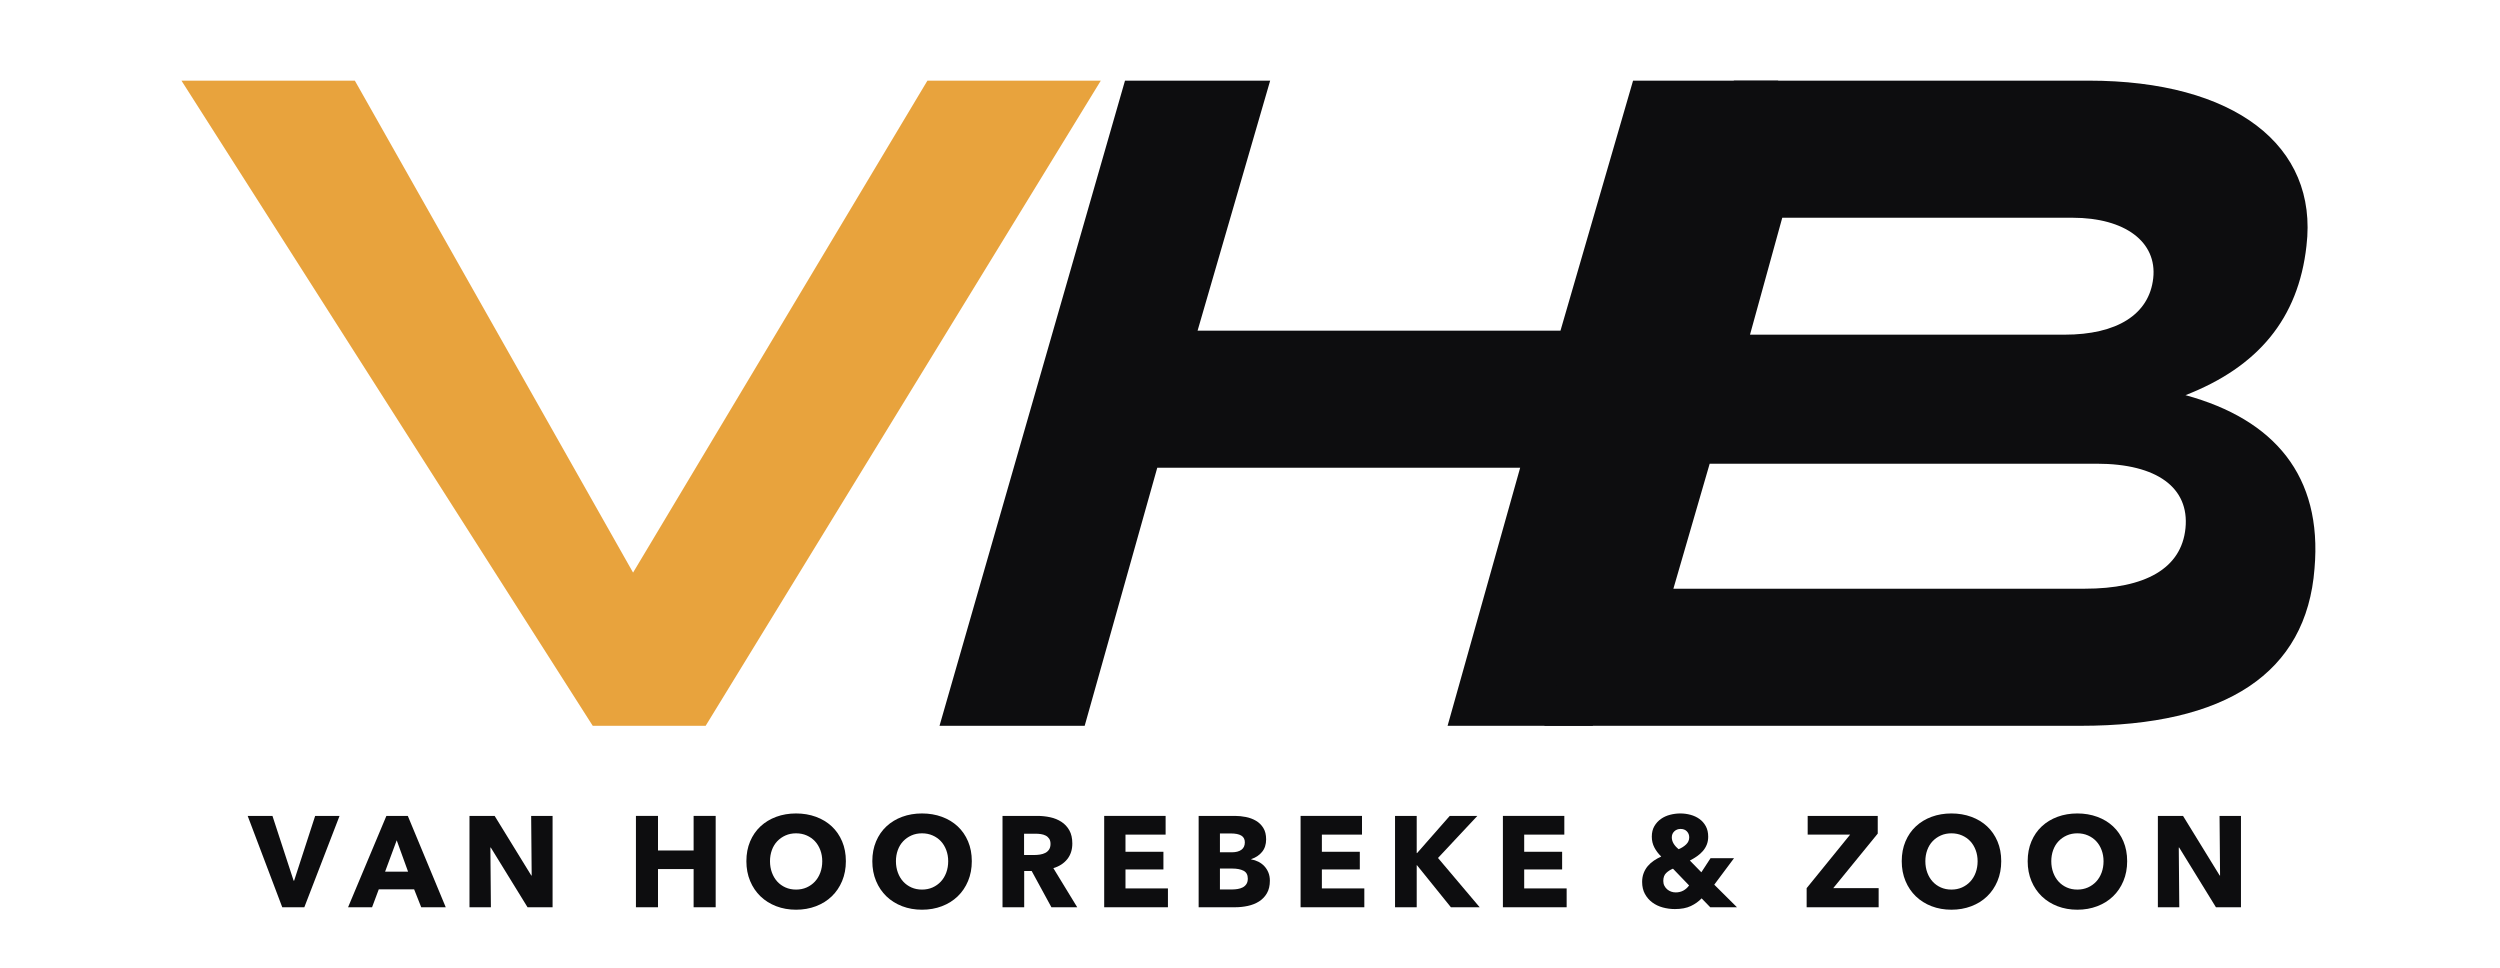
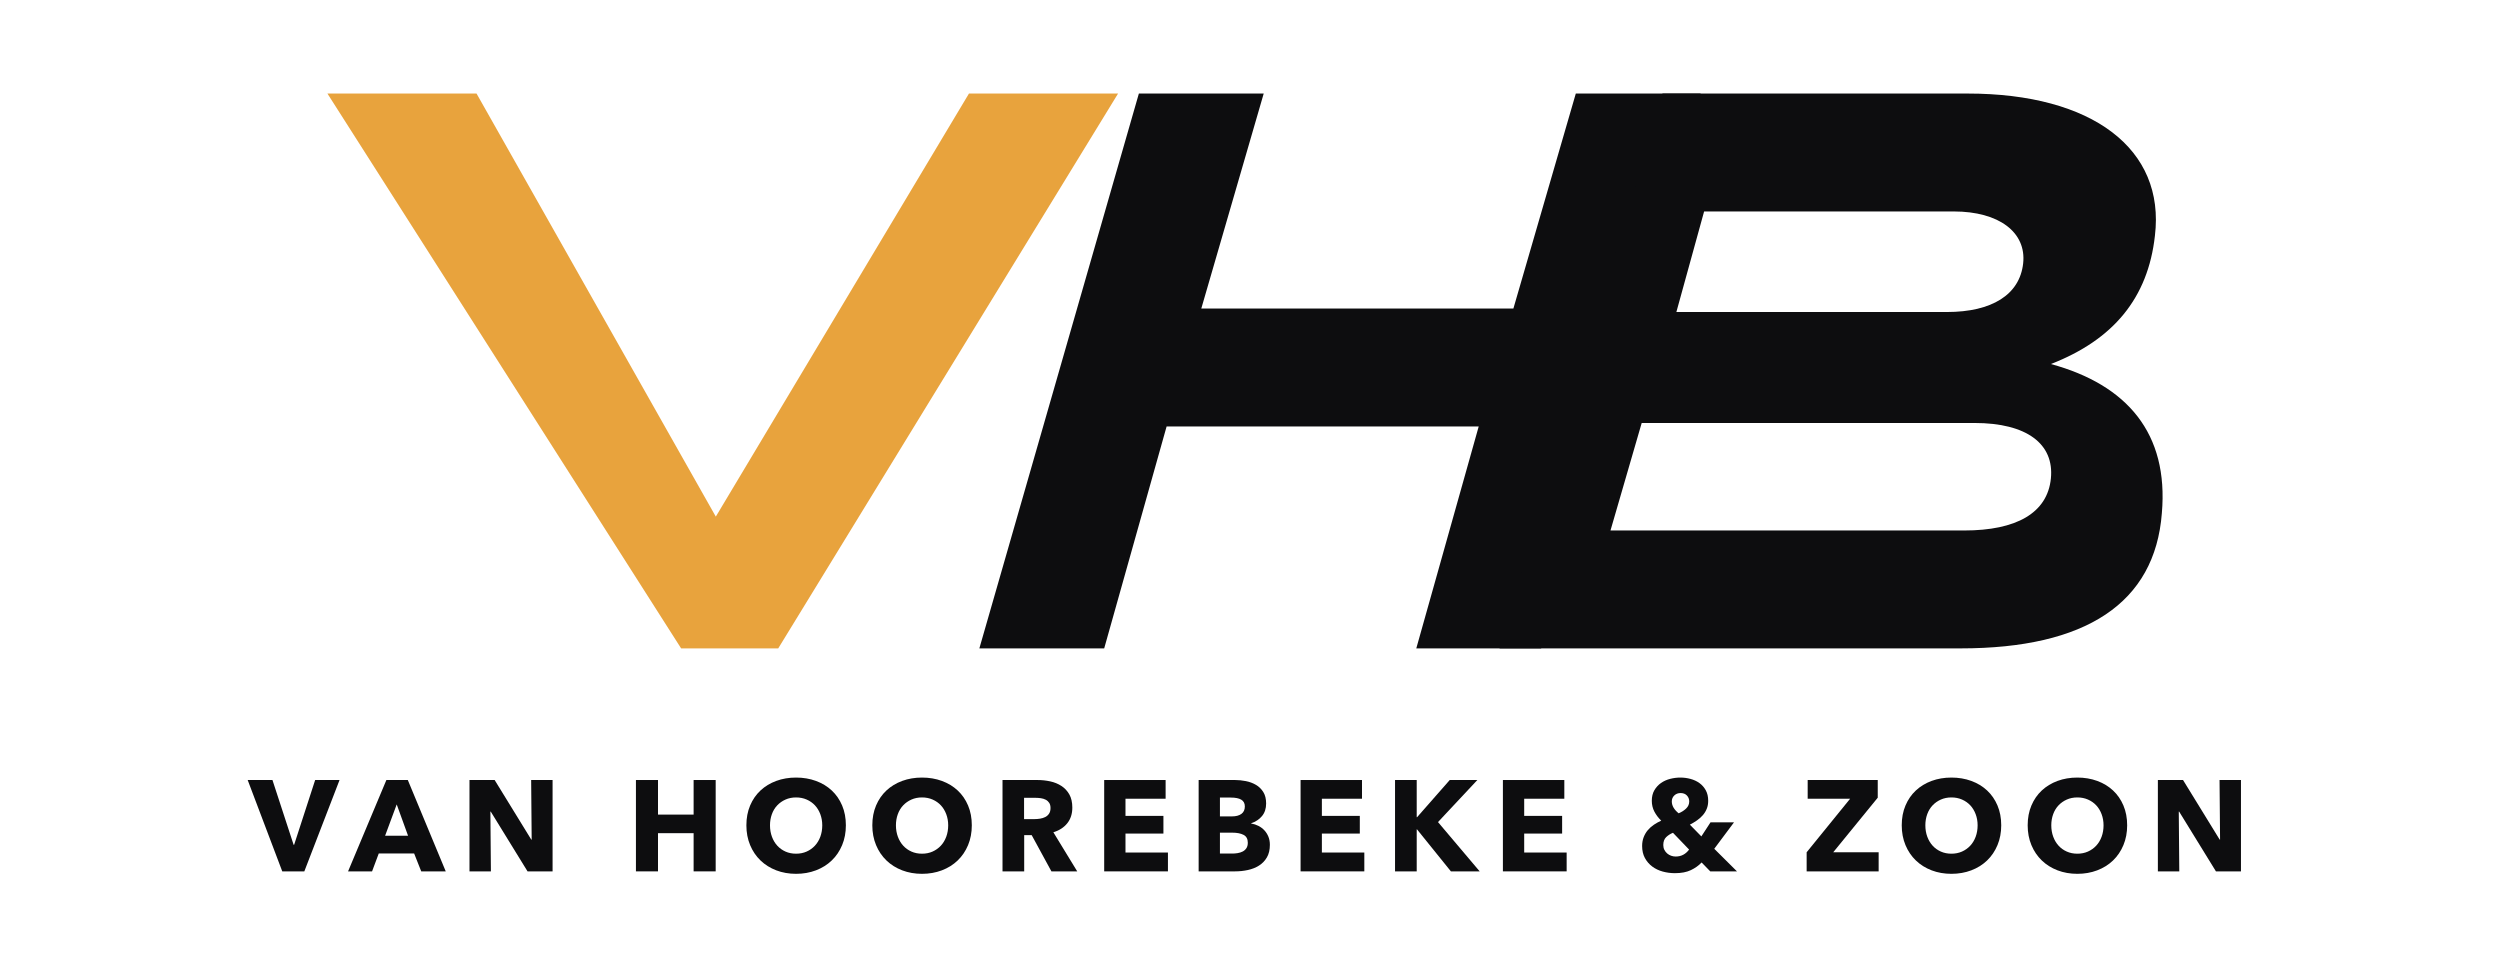
- <svg xmlns="http://www.w3.org/2000/svg" width="1240" height="480" viewBox="0 0 620 240" role="img" aria-labelledby="title desc">
-   <g transform="translate(45 20)">
+ <svg xmlns="http://www.w3.org/2000/svg" shape-rendering="geometricPrecision" width="1240" height="480" viewBox="0 0 620 240" role="img" aria-labelledby="title desc">
+   <g transform="translate(81.2 23.2) scale(0.86)">
    <path d="M0 0H43L112 122L185 0H228L130 160H102L0 0Z" fill="#E8A33D" />
    <path d="M234 0H270L252 62H342L360 0H396L350 160H314L332 96H242L224 160H188L234 0Z" fill="#0D0D0F" />
    <path fill="#0D0D0F" fill-rule="evenodd" d="M385 0H473C509 0 530 16 527 41C525 59 515 71 497 78C519 84 531 98 529 121C527 147 507 160 471 160H338L385 0ZM397 34H469C482 34 490 40 489 49C488 58 480 63 467 63H389L397 34ZM379 95H475C490 95 498 101 497 111C496 121 487 126 472 126H370L379 95Z" />
  </g>
-   <g fill="#0D0D0F" transform="translate(61.904 225) scale(0.032 -0.032)">
+   <g fill="#0D0D0F" transform="translate(61.904 216.1) scale(0.032 -0.032)">
    <path d="M424 0H253L-15 708H177L341 206H345L508 708H697Z" transform="translate(0.000 0)" />
    <path d="M553 0 498 139H224L172 0H-14L283 708H449L743 0ZM363 519 273 276H451Z" transform="translate(777.000 0)" />
    <path d="M523 0 238 463H235L239 0H73V708H268L552 246H555L551 708H717V0Z" transform="translate(1631.000 0)" />
    <path d="M520 0V296H244V0H73V708H244V440H520V708H691V0Z" transform="translate(2921.000 0)" />
    <path d="M811 357Q811 273 782.0 203.5Q753 134 701.5 84.5Q650 35 579.0 8.0Q508 -19 425 -19Q342 -19 271.5 8.0Q201 35 149.5 84.5Q98 134 69.0 203.5Q40 273 40 357Q40 442 69.0 510.5Q98 579 149.5 627.0Q201 675 271.5 701.0Q342 727 425 727Q508 727 579.0 701.0Q650 675 701.5 627.0Q753 579 782.0 510.5Q811 442 811 357ZM628 357Q628 403 613.0 443.0Q598 483 571.5 511.5Q545 540 507.5 556.5Q470 573 425 573Q380 573 343.0 556.5Q306 540 279.0 511.5Q252 483 237.5 443.0Q223 403 223 357Q223 309 238.0 268.5Q253 228 279.5 199.0Q306 170 343.0 153.5Q380 137 425 137Q470 137 507.0 153.5Q544 170 571.0 199.0Q598 228 613.0 268.5Q628 309 628 357Z" transform="translate(3810.000 0)" />
    <path d="M811 357Q811 273 782.0 203.5Q753 134 701.5 84.5Q650 35 579.0 8.0Q508 -19 425 -19Q342 -19 271.5 8.0Q201 35 149.5 84.5Q98 134 69.0 203.5Q40 273 40 357Q40 442 69.0 510.5Q98 579 149.5 627.0Q201 675 271.5 701.0Q342 727 425 727Q508 727 579.0 701.0Q650 675 701.5 627.0Q753 579 782.0 510.5Q811 442 811 357ZM628 357Q628 403 613.0 443.0Q598 483 571.5 511.5Q545 540 507.5 556.5Q470 573 425 573Q380 573 343.0 556.5Q306 540 279.0 511.5Q252 483 237.5 443.0Q223 403 223 357Q223 309 238.0 268.5Q253 228 279.5 199.0Q306 170 343.0 153.5Q380 137 425 137Q470 137 507.0 153.5Q544 170 571.0 199.0Q598 228 613.0 268.5Q628 309 628 357Z" transform="translate(4786.000 0)" />
    <path d="M452 0 299 281H241V0H73V708H343Q394 708 442.5 697.5Q491 687 529.5 662.0Q568 637 591.0 596.0Q614 555 614 494Q614 422 575.0 373.0Q536 324 467 303L652 0ZM445 491Q445 516 434.5 531.5Q424 547 407.5 555.5Q391 564 370.5 567.0Q350 570 331 570H240V405H321Q342 405 364.0 408.5Q386 412 404.0 421.0Q422 430 433.5 447.0Q445 464 445 491Z" transform="translate(5762.000 0)" />
    <path d="M73 0V708H549V563H238V430H532V293H238V146H567V0Z" transform="translate(6550.000 0)" />
    <path d="M625 206Q625 148 602.0 108.5Q579 69 541.0 45.0Q503 21 454.5 10.5Q406 0 355 0H73V708H355Q396 708 439.0 699.5Q482 691 517.0 670.5Q552 650 574.0 615.0Q596 580 596 526Q596 467 564.0 428.5Q532 390 480 373V371Q510 366 536.5 352.5Q563 339 582.5 318.0Q602 297 613.5 269.0Q625 241 625 206ZM431 503Q431 539 403.5 555.5Q376 572 322 572H238V426H330Q378 426 404.5 445.5Q431 465 431 503ZM454 222Q454 266 421.0 283.0Q388 300 333 300H238V138H334Q354 138 375.5 141.5Q397 145 414.5 154.0Q432 163 443.0 179.5Q454 196 454 222Z" transform="translate(7282.000 0)" />
    <path d="M73 0V708H549V563H238V430H532V293H238V146H567V0Z" transform="translate(8072.000 0)" />
    <path d="M506 0 243 326H241V0H73V708H241V420H244L497 708H711L406 382L729 0Z" transform="translate(8804.000 0)" />
    <path d="M73 0V708H549V563H238V430H532V293H238V146H567V0Z" transform="translate(9640.000 0)" />
    <path d="M573 0 506 69Q472 33 422.5 9.5Q373 -14 299 -14Q251 -14 205.0 -1.5Q159 11 123.5 37.5Q88 64 66.5 103.5Q45 143 45 197Q45 234 57.0 265.0Q69 296 89.5 320.0Q110 344 137.0 362.0Q164 380 193 393Q160 425 140.0 463.0Q120 501 120 547Q120 595 140.0 629.0Q160 663 191.5 685.0Q223 707 262.5 717.0Q302 727 341 727Q381 727 420.0 716.5Q459 706 489.5 684.0Q520 662 538.5 628.0Q557 594 557 547Q557 513 546.0 485.5Q535 458 515.5 435.5Q496 413 470.0 395.0Q444 377 415 362L504 271L575 380H757L604 175L780 0ZM410 542Q410 569 392.0 588.0Q374 607 343 607Q314 607 294.5 588.5Q275 570 275 542Q275 517 288.5 494.0Q302 471 328 450Q362 464 386.0 487.0Q410 510 410 542ZM284 299Q254 287 231.5 265.5Q209 244 209 204Q209 183 217.5 166.5Q226 150 239.5 138.5Q253 127 270.0 121.0Q287 115 305 115Q338 115 364.0 129.0Q390 143 409 169Z" transform="translate(10747.000 0)" />
    <path d="M39 0V148L376 563H47V708H590V571L245 148H597V0Z" transform="translate(12028.000 0)" />
    <path d="M811 357Q811 273 782.0 203.5Q753 134 701.5 84.5Q650 35 579.0 8.0Q508 -19 425 -19Q342 -19 271.5 8.0Q201 35 149.5 84.5Q98 134 69.0 203.5Q40 273 40 357Q40 442 69.0 510.5Q98 579 149.5 627.0Q201 675 271.5 701.0Q342 727 425 727Q508 727 579.0 701.0Q650 675 701.5 627.0Q753 579 782.0 510.5Q811 442 811 357ZM628 357Q628 403 613.0 443.0Q598 483 571.5 511.5Q545 540 507.5 556.5Q470 573 425 573Q380 573 343.0 556.5Q306 540 279.0 511.5Q252 483 237.5 443.0Q223 403 223 357Q223 309 238.0 268.5Q253 228 279.5 199.0Q306 170 343.0 153.5Q380 137 425 137Q470 137 507.0 153.5Q544 170 571.0 199.0Q598 228 613.0 268.5Q628 309 628 357Z" transform="translate(12764.000 0)" />
    <path d="M811 357Q811 273 782.0 203.5Q753 134 701.5 84.5Q650 35 579.0 8.0Q508 -19 425 -19Q342 -19 271.5 8.0Q201 35 149.5 84.5Q98 134 69.0 203.5Q40 273 40 357Q40 442 69.0 510.5Q98 579 149.5 627.0Q201 675 271.5 701.0Q342 727 425 727Q508 727 579.0 701.0Q650 675 701.5 627.0Q753 579 782.0 510.5Q811 442 811 357ZM628 357Q628 403 613.0 443.0Q598 483 571.5 511.5Q545 540 507.5 556.5Q470 573 425 573Q380 573 343.0 556.5Q306 540 279.0 511.5Q252 483 237.5 443.0Q223 403 223 357Q223 309 238.0 268.5Q253 228 279.5 199.0Q306 170 343.0 153.5Q380 137 425 137Q470 137 507.0 153.5Q544 170 571.0 199.0Q598 228 613.0 268.5Q628 309 628 357Z" transform="translate(13740.000 0)" />
    <path d="M523 0 238 463H235L239 0H73V708H268L552 246H555L551 708H717V0Z" transform="translate(14716.000 0)" />
  </g>
</svg>
